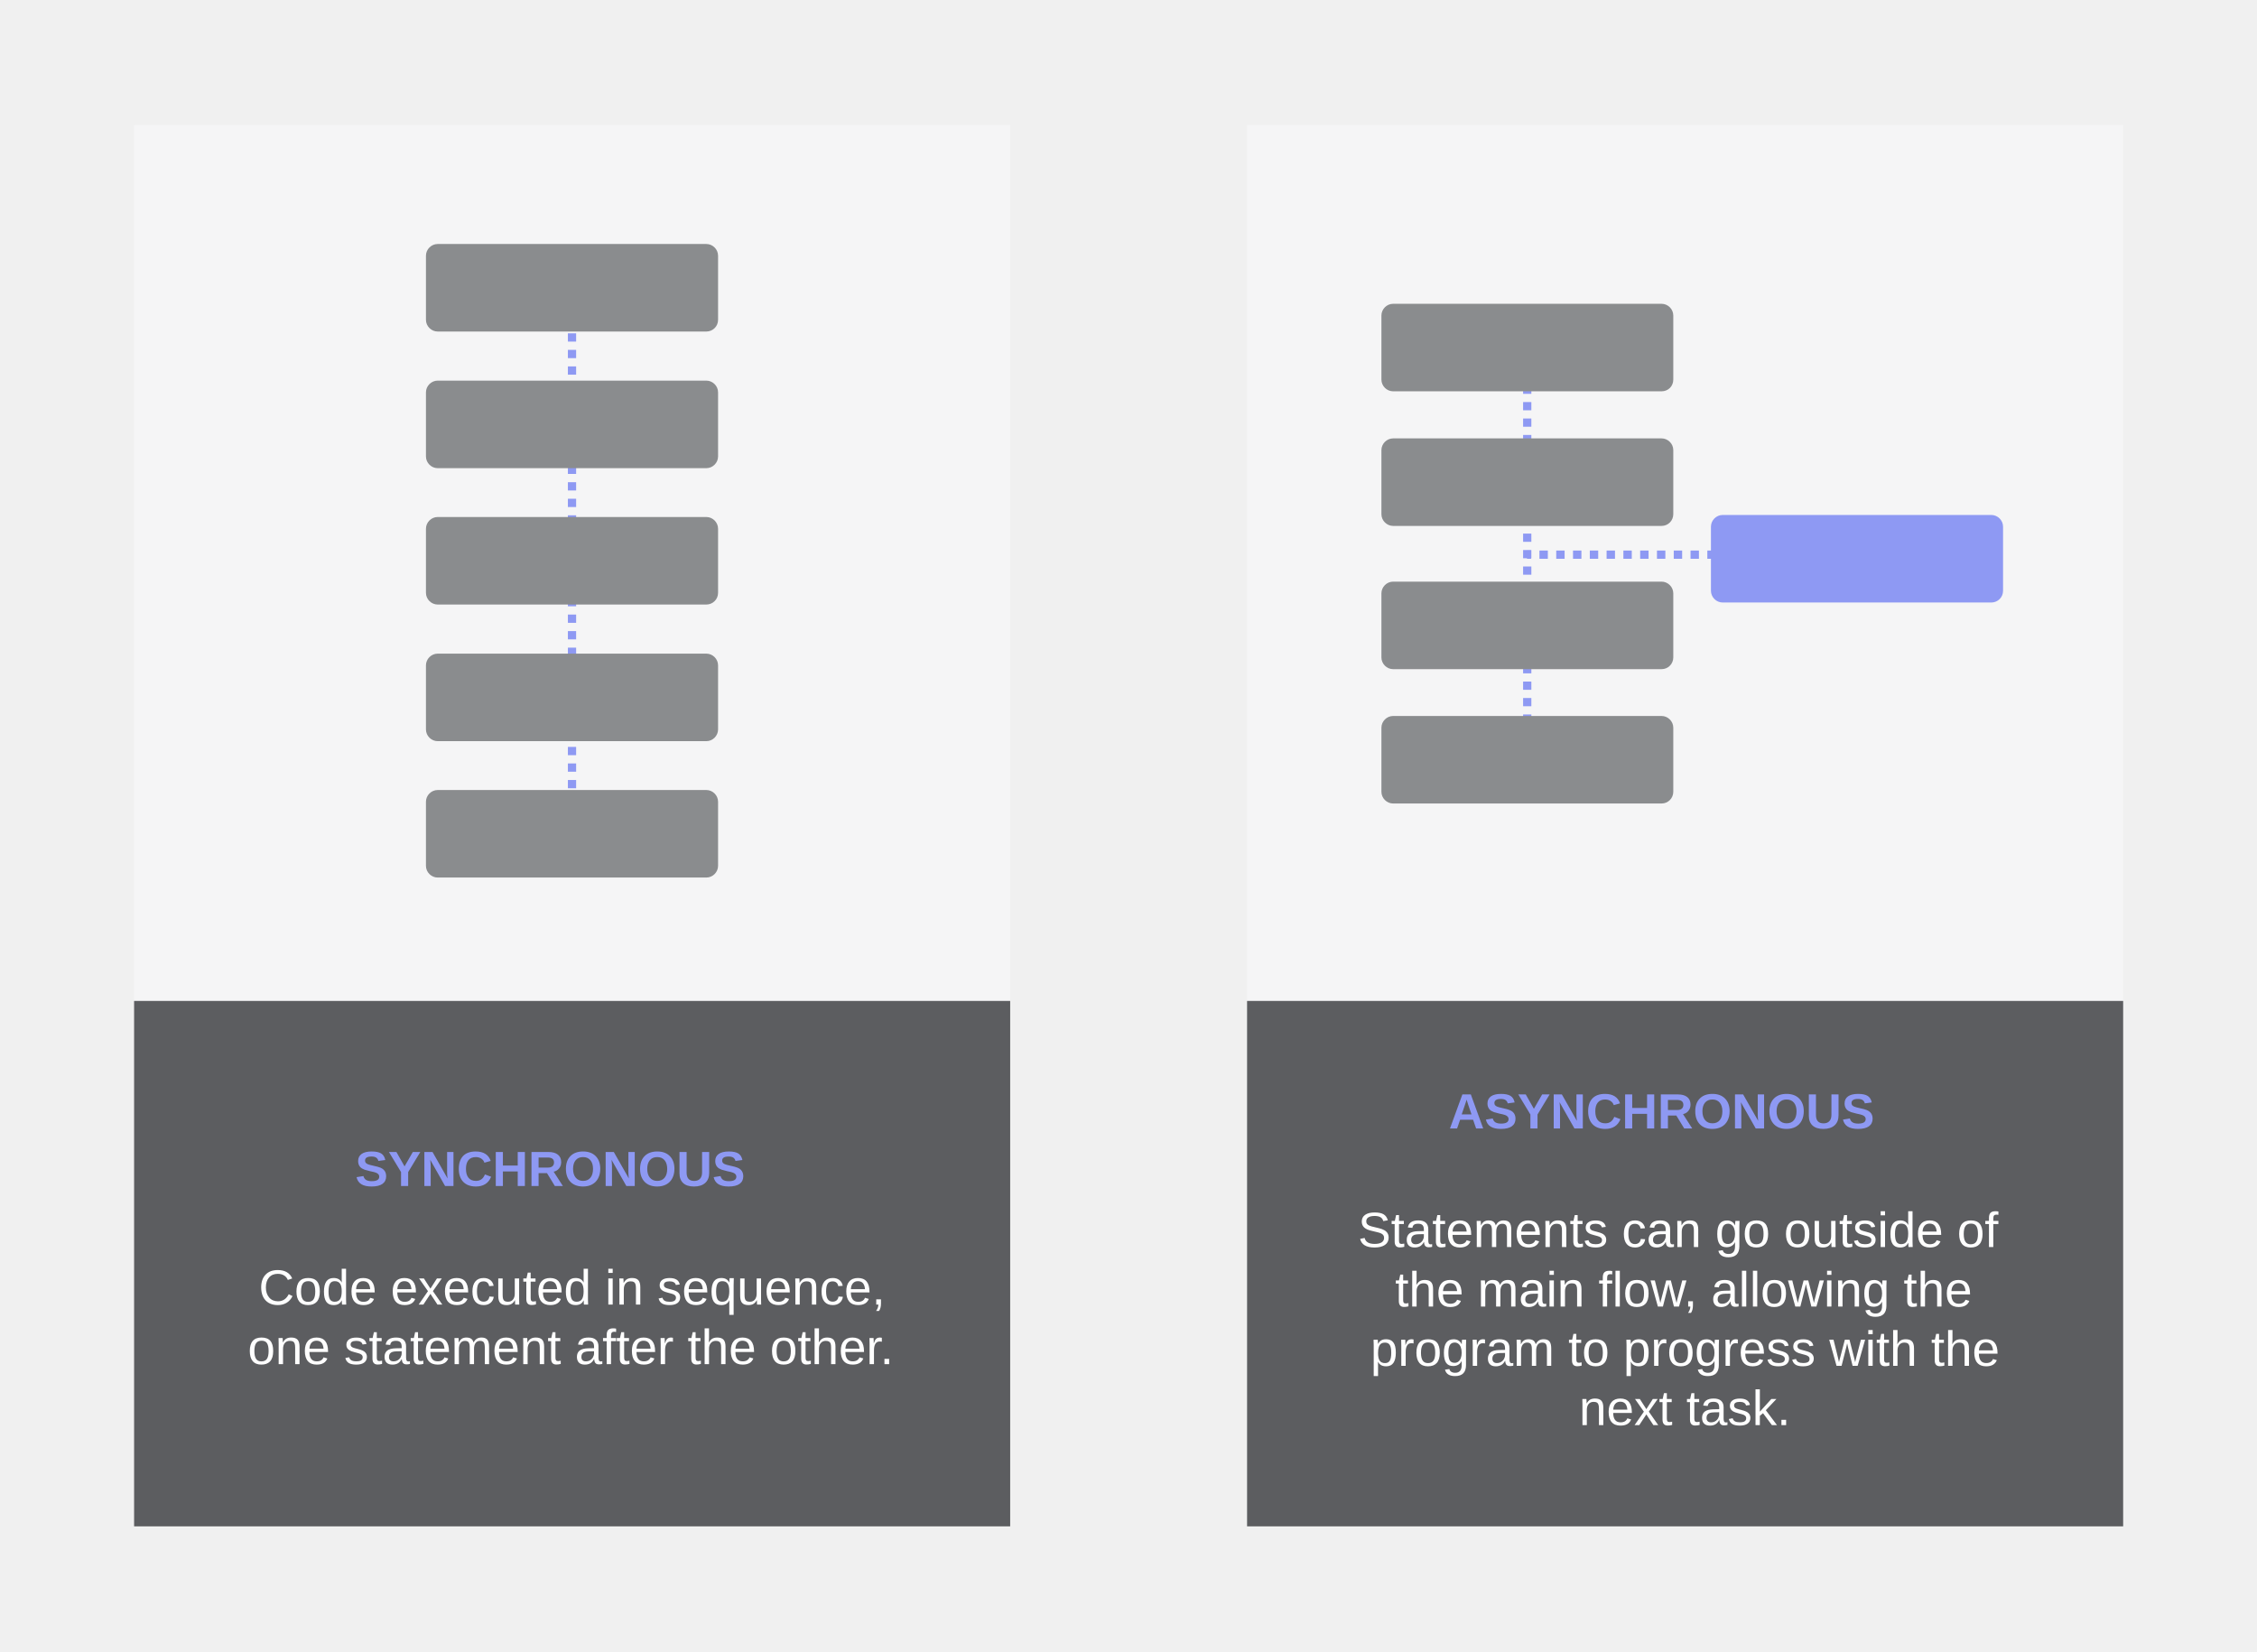
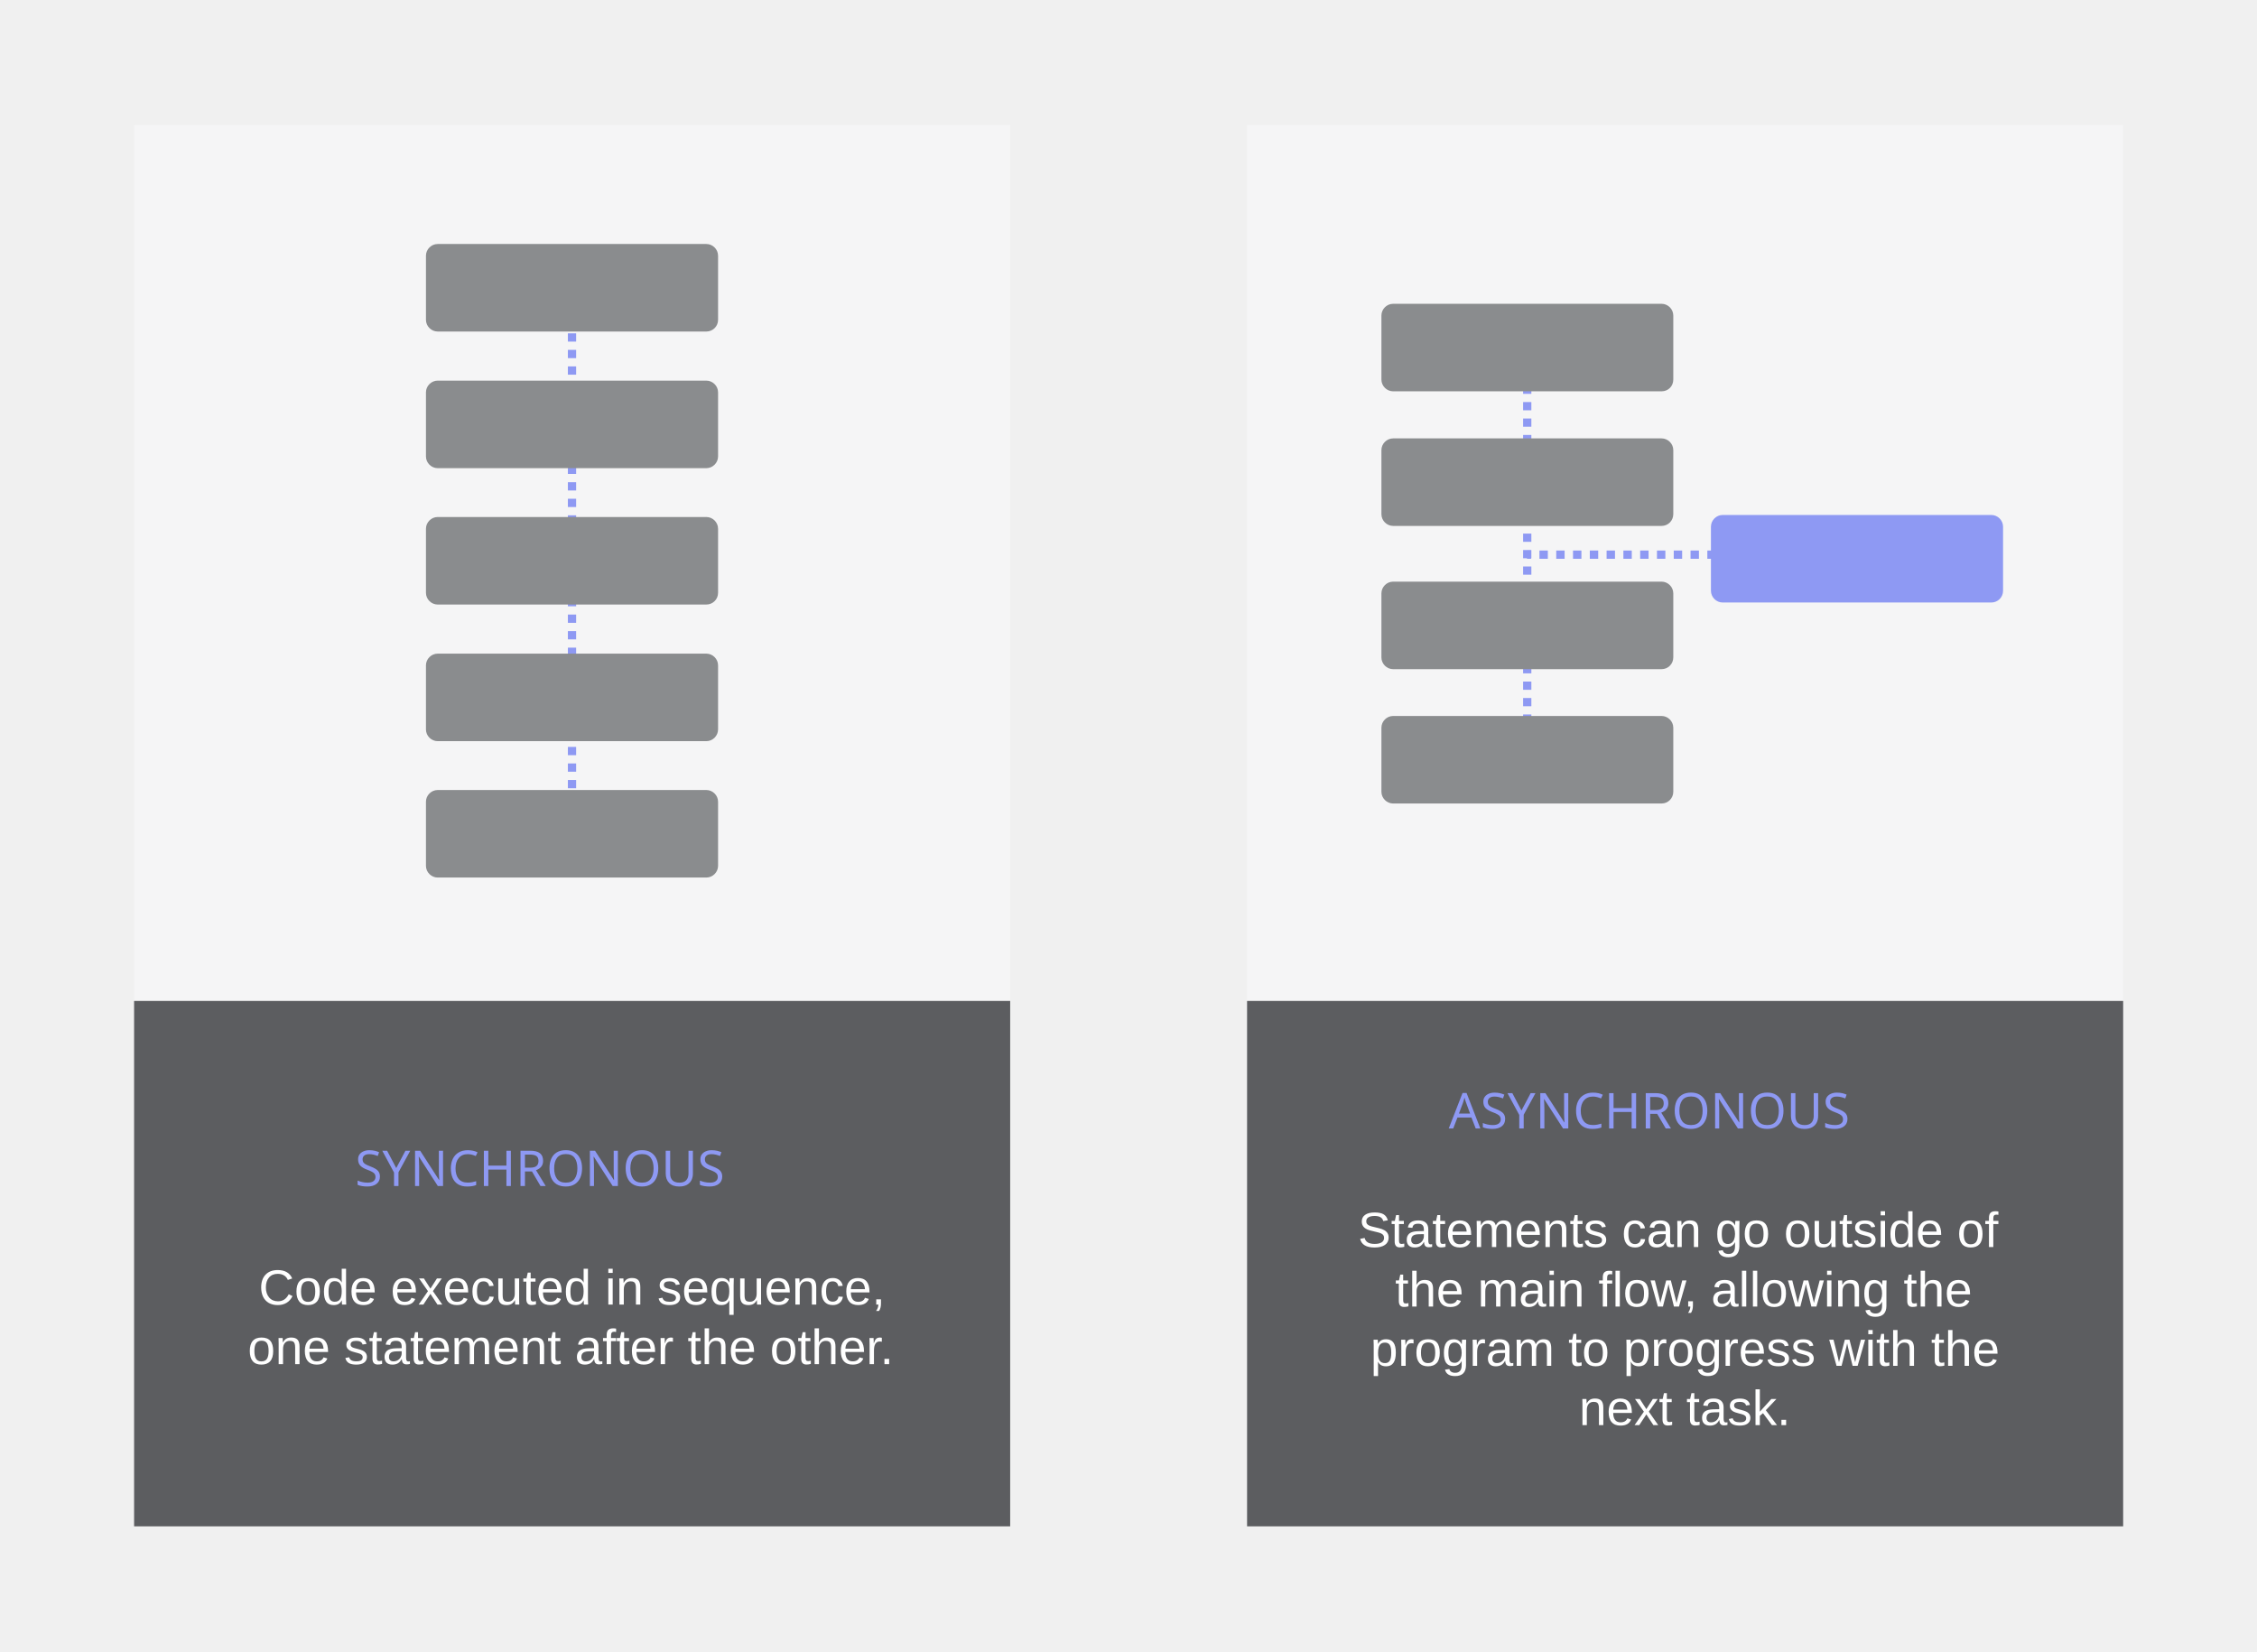
- <svg xmlns="http://www.w3.org/2000/svg" version="1.1" x="0px" y="0px" viewBox="0 0 887 649" style="enable-background:new 0 0 887 649;" xml:space="preserve">
-   <style type="text/css">
- 	.st0{fill:#F5F5F6;}
- 	.st1{fill:#5C5D60;}
- 	.st2{fill:#8E99F3;}
- 	.st3{fill:none;stroke:#8E99F3;stroke-width:3.239;stroke-miterlimit:10;}
- 	.st4{fill:none;stroke:#8E99F3;stroke-width:3.239;stroke-miterlimit:10;stroke-dasharray:3.251,3.251;}
- 	.st5{fill:#8A8C8E;}
- 	.st6{fill:none;stroke:#8E99F3;stroke-width:3.239;stroke-miterlimit:10;stroke-dasharray:3.231,3.231;}
- 	.st7{fill:none;stroke:#8E99F3;stroke-width:3.239;stroke-miterlimit:10;stroke-dasharray:3.299,3.299;}
- 	.st8{font-family:Arial;font-weight:900;}
- 	.st9{font-size:19.431px;}
- 	.st10{fill:#FFFFFF;}
- 	.st11{font-family:Arial;}
- </style>
+ <svg xmlns="http://www.w3.org/2000/svg" version="1.1" x="0px" y="0px" viewBox="0 0 887 649" enable-background="new 0 0 887 649" xml:space="preserve">
  <g id="BASE">
-     <rect id="Draw_Background" x="52.7" y="49.1" class="st0" width="344.3" height="344.3" />
-     <rect id="Text_Background" x="52.7" y="393.4" class="st1" width="344.3" height="206.5" />
-     <rect id="Draw_Background_2_" x="490.1" y="49.1" class="st0" width="344.3" height="344.3" />
-     <rect id="Text_Background_2_" x="490.1" y="393.4" class="st1" width="344.3" height="206.5" />
+     <rect id="Draw_Background" x="52.7" y="49.1" fill="#F5F5F6" width="344.3" height="344.3" />
+     <rect id="Text_Background" x="52.7" y="393.4" fill="#5C5D60" width="344.3" height="206.5" />
+     <rect id="Draw_Background_2_" x="490.1" y="49.1" fill="#F5F5F6" width="344.3" height="344.3" />
+     <rect id="Text_Background_2_" x="490.1" y="393.4" fill="#5C5D60" width="344.3" height="206.5" />
  </g>
  <g id="Drawing">
-     <path class="st2" d="M782.6,236.8H677c-2.5,0-4.6-2.1-4.6-4.6V207c0-2.5,2.1-4.6,4.6-4.6h105.6c2.5,0,4.6,2.1,4.6,4.6v25.2   C787.2,234.8,785.1,236.8,782.6,236.8z" />
+     <path fill="#8E99F3" d="M782.6,236.8H677c-2.5,0-4.6-2.1-4.6-4.6V207c0-2.5,2.1-4.6,4.6-4.6h105.6c2.5,0,4.6,2.1,4.6,4.6v25.2   C787.2,234.8,785.1,236.8,782.6,236.8z" />
    <g>
      <g>
-         <line class="st3" x1="224.8" y1="113.1" x2="224.8" y2="114.7" />
-         <line class="st4" x1="224.8" y1="118" x2="224.8" y2="324.4" />
-         <line class="st3" x1="224.8" y1="326.1" x2="224.8" y2="327.7" />
+         <line fill="none" stroke="#8E99F3" stroke-width="3.239" stroke-miterlimit="10" x1="224.8" y1="113.1" x2="224.8" y2="114.7" />
+         <line fill="none" stroke="#8E99F3" stroke-width="3.239" stroke-miterlimit="10" stroke-dasharray="3.251,3.251" x1="224.8" y1="118" x2="224.8" y2="324.4" />
+         <line fill="none" stroke="#8E99F3" stroke-width="3.239" stroke-miterlimit="10" x1="224.8" y1="326.1" x2="224.8" y2="327.7" />
      </g>
    </g>
-     <path class="st5" d="M277.6,130.3H172c-2.5,0-4.6-2.1-4.6-4.6v-25.2c0-2.5,2.1-4.6,4.6-4.6h105.6c2.5,0,4.6,2.1,4.6,4.6v25.2   C282.2,128.3,280.1,130.3,277.6,130.3z" />
-     <path class="st5" d="M277.6,184H172c-2.5,0-4.6-2.1-4.6-4.6v-25.2c0-2.5,2.1-4.6,4.6-4.6h105.6c2.5,0,4.6,2.1,4.6,4.6v25.2   C282.2,181.9,280.1,184,277.6,184z" />
-     <path class="st5" d="M277.6,237.6H172c-2.5,0-4.6-2.1-4.6-4.6v-25.2c0-2.5,2.1-4.6,4.6-4.6h105.6c2.5,0,4.6,2.1,4.6,4.6V233   C282.2,235.6,280.1,237.6,277.6,237.6z" />
-     <path class="st5" d="M277.6,291.3H172c-2.5,0-4.6-2.1-4.6-4.6v-25.2c0-2.5,2.1-4.6,4.6-4.6h105.6c2.5,0,4.6,2.1,4.6,4.6v25.2   C282.2,289.2,280.1,291.3,277.6,291.3z" />
-     <path class="st5" d="M277.6,344.9H172c-2.5,0-4.6-2.1-4.6-4.6v-25.2c0-2.5,2.1-4.6,4.6-4.6h105.6c2.5,0,4.6,2.1,4.6,4.6v25.2   C282.2,342.8,280.1,344.9,277.6,344.9z" />
+     <path fill="#8A8C8E" d="M277.6,130.3H172c-2.5,0-4.6-2.1-4.6-4.6v-25.2c0-2.5,2.1-4.6,4.6-4.6h105.6c2.5,0,4.6,2.1,4.6,4.6v25.2   C282.2,128.3,280.1,130.3,277.6,130.3z" />
+     <path fill="#8A8C8E" d="M277.6,184H172c-2.5,0-4.6-2.1-4.6-4.6v-25.2c0-2.5,2.1-4.6,4.6-4.6h105.6c2.5,0,4.6,2.1,4.6,4.6v25.2   C282.2,181.9,280.1,184,277.6,184z" />
+     <path fill="#8A8C8E" d="M277.6,237.6H172c-2.5,0-4.6-2.1-4.6-4.6v-25.2c0-2.5,2.1-4.6,4.6-4.6h105.6c2.5,0,4.6,2.1,4.6,4.6V233   C282.2,235.6,280.1,237.6,277.6,237.6z" />
+     <path fill="#8A8C8E" d="M277.6,291.3H172c-2.5,0-4.6-2.1-4.6-4.6v-25.2c0-2.5,2.1-4.6,4.6-4.6h105.6c2.5,0,4.6,2.1,4.6,4.6v25.2   C282.2,289.2,280.1,291.3,277.6,291.3z" />
+     <path fill="#8A8C8E" d="M277.6,344.9H172c-2.5,0-4.6-2.1-4.6-4.6v-25.2c0-2.5,2.1-4.6,4.6-4.6h105.6c2.5,0,4.6,2.1,4.6,4.6v25.2   C282.2,342.8,280.1,344.9,277.6,344.9z" />
    <g>
      <g>
-         <line class="st3" x1="600.2" y1="140.3" x2="600.2" y2="141.9" />
-         <line class="st6" x1="600.2" y1="145.1" x2="600.2" y2="298.6" />
-         <line class="st3" x1="600.2" y1="300.2" x2="600.2" y2="301.8" />
+         <line fill="none" stroke="#8E99F3" stroke-width="3.239" stroke-miterlimit="10" x1="600.2" y1="140.3" x2="600.2" y2="141.9" />
+         <line fill="none" stroke="#8E99F3" stroke-width="3.239" stroke-miterlimit="10" stroke-dasharray="3.231,3.231" x1="600.2" y1="145.1" x2="600.2" y2="298.6" />
+         <line fill="none" stroke="#8E99F3" stroke-width="3.239" stroke-miterlimit="10" x1="600.2" y1="300.2" x2="600.2" y2="301.8" />
      </g>
    </g>
-     <path class="st5" d="M653,153.8H547.5c-2.5,0-4.6-2.1-4.6-4.6V124c0-2.5,2.1-4.6,4.6-4.6H653c2.5,0,4.6,2.1,4.6,4.6v25.2   C657.6,151.8,655.6,153.8,653,153.8z" />
-     <path class="st5" d="M653,206.7H547.5c-2.5,0-4.6-2.1-4.6-4.6v-25.2c0-2.5,2.1-4.6,4.6-4.6H653c2.5,0,4.6,2.1,4.6,4.6v25.2   C657.6,204.6,655.6,206.7,653,206.7z" />
-     <path class="st5" d="M653,263H547.5c-2.5,0-4.6-2.1-4.6-4.6v-25.2c0-2.5,2.1-4.6,4.6-4.6H653c2.5,0,4.6,2.1,4.6,4.6v25.2   C657.6,260.9,655.6,263,653,263z" />
-     <path class="st5" d="M653,315.8H547.5c-2.5,0-4.6-2.1-4.6-4.6V286c0-2.5,2.1-4.6,4.6-4.6H653c2.5,0,4.6,2.1,4.6,4.6v25.2   C657.6,313.7,655.6,315.8,653,315.8z" />
+     <path fill="#8A8C8E" d="M653,153.8H547.5c-2.5,0-4.6-2.1-4.6-4.6V124c0-2.5,2.1-4.6,4.6-4.6H653c2.5,0,4.6,2.1,4.6,4.6v25.2   C657.6,151.8,655.6,153.8,653,153.8z" />
+     <path fill="#8A8C8E" d="M653,206.7H547.5c-2.5,0-4.6-2.1-4.6-4.6v-25.2c0-2.5,2.1-4.6,4.6-4.6H653c2.5,0,4.6,2.1,4.6,4.6v25.2   C657.6,204.6,655.6,206.7,653,206.7z" />
+     <path fill="#8A8C8E" d="M653,263H547.5c-2.5,0-4.6-2.1-4.6-4.6v-25.2c0-2.5,2.1-4.6,4.6-4.6H653c2.5,0,4.6,2.1,4.6,4.6v25.2   C657.6,260.9,655.6,263,653,263z" />
+     <path fill="#8A8C8E" d="M653,315.8H547.5c-2.5,0-4.6-2.1-4.6-4.6V286c0-2.5,2.1-4.6,4.6-4.6H653c2.5,0,4.6,2.1,4.6,4.6v25.2   C657.6,313.7,655.6,315.8,653,315.8z" />
    <g>
      <g>
-         <line class="st3" x1="600.1" y1="218" x2="601.7" y2="218" />
-         <line class="st7" x1="605" y1="218" x2="741.9" y2="218" />
-         <line class="st3" x1="743.5" y1="218" x2="745.2" y2="218" />
+         <line fill="none" stroke="#8E99F3" stroke-width="3.239" stroke-miterlimit="10" x1="600.1" y1="218" x2="601.7" y2="218" />
+         <line fill="none" stroke="#8E99F3" stroke-width="3.239" stroke-miterlimit="10" stroke-dasharray="3.299,3.299" x1="605" y1="218" x2="741.9" y2="218" />
+         <line fill="none" stroke="#8E99F3" stroke-width="3.239" stroke-miterlimit="10" x1="743.5" y1="218" x2="745.2" y2="218" />
      </g>
    </g>
  </g>
  <g id="Text">
    <text transform="matrix(1 0 0 1 139.5597 466.1431)">
-       <tspan x="0" y="0" class="st2 st8 st9">SYNCHRONOUS</tspan>
-       <tspan x="-37.9" y="46.6" class="st10 st11 st9">Code executed in sequence,</tspan>
-       <tspan x="-42.2" y="70" class="st10 st11 st9">one statement after the other.</tspan>
+       <tspan x="0" y="0" fill="#8E99F3" font-family="Arial Black" font-size="19.431px">SYNCHRONOUS</tspan>
+       <tspan x="-37.9" y="46.6" fill="#FFFFFF" font-family="Arial" font-size="19.431px">Code executed in sequence,</tspan>
+       <tspan x="-42.2" y="70" fill="#FFFFFF" font-family="Arial" font-size="19.431px">one statement after the other.</tspan>
    </text>
    <text transform="matrix(1 0 0 1 569.3584 443.5124)">
-       <tspan x="0" y="0" class="st2 st8 st9">ASYNCHRONOUS</tspan>
-       <tspan x="-35.7" y="46.6" class="st10 st11 st9">Statements can go outside of </tspan>
-       <tspan x="-21.1" y="70" class="st10 st11 st9">the main flow, allowing the</tspan>
-       <tspan x="-30.8" y="93.3" class="st10 st11 st9">program to progress with the</tspan>
-       <tspan x="51.2" y="116.6" class="st10 st11 st9">next task.</tspan>
+       <tspan x="0" y="0" fill="#8E99F3" font-family="Arial Black" font-size="19.431px">ASYNCHRONOUS</tspan>
+       <tspan x="-35.7" y="46.6" fill="#FFFFFF" font-family="Arial" font-size="19.431px">Statements can go outside of </tspan>
+       <tspan x="-21.1" y="70" fill="#FFFFFF" font-family="Arial" font-size="19.431px">the main flow, allowing the</tspan>
+       <tspan x="-30.8" y="93.3" fill="#FFFFFF" font-family="Arial" font-size="19.431px">program to progress with the</tspan>
+       <tspan x="51.2" y="116.6" fill="#FFFFFF" font-family="Arial" font-size="19.431px">next task.</tspan>
    </text>
  </g>
</svg>
